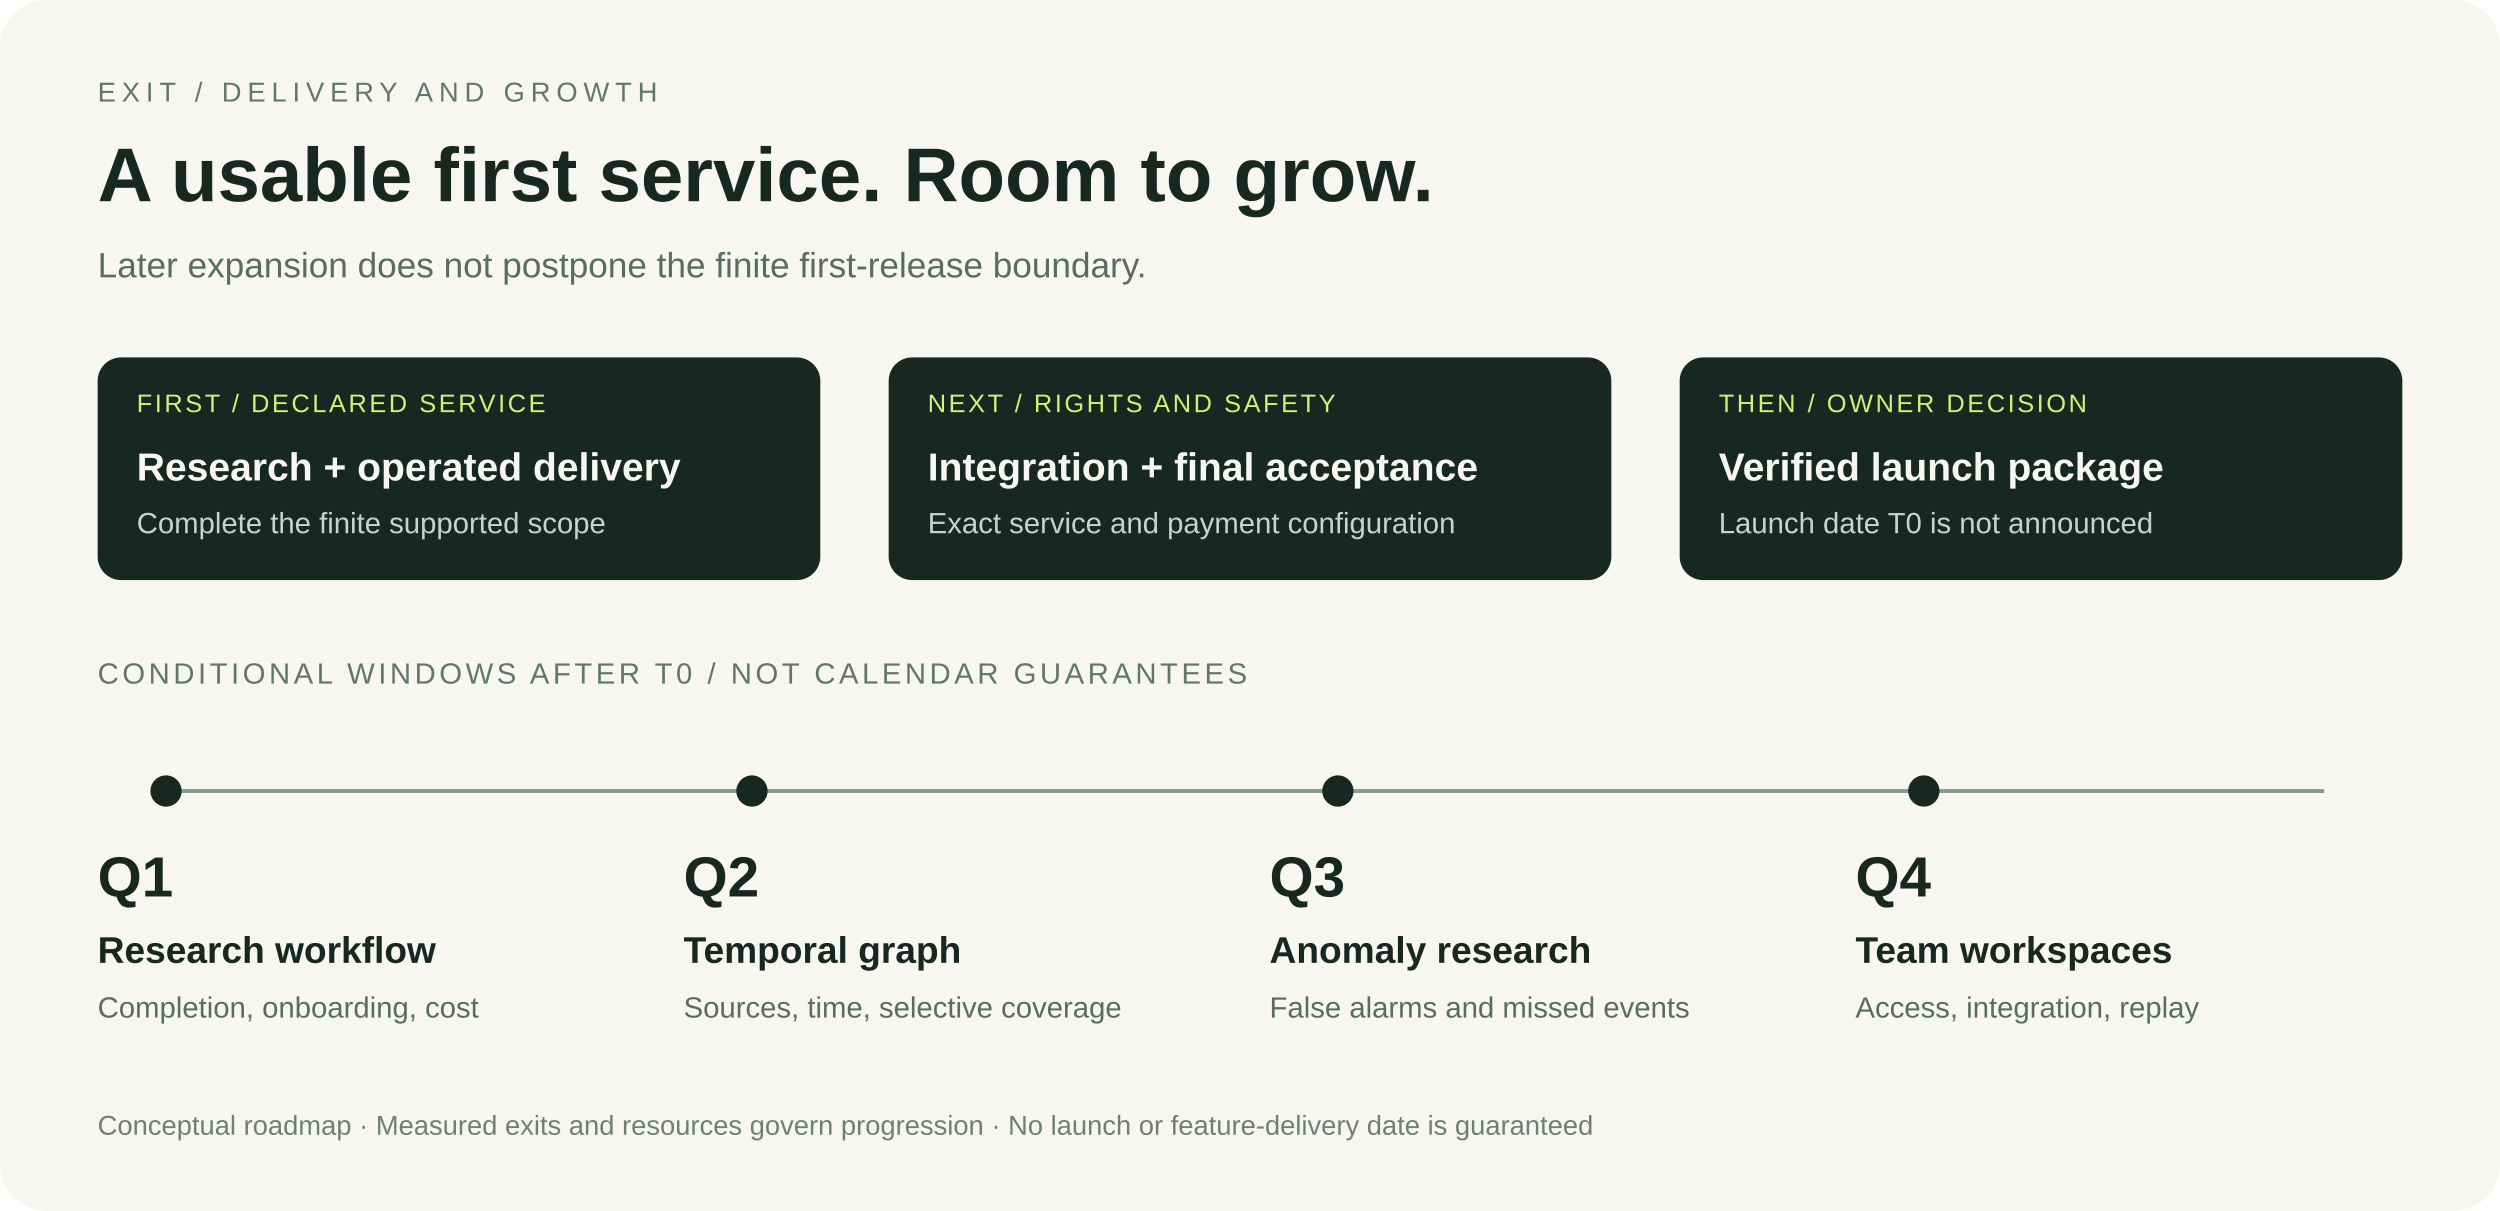
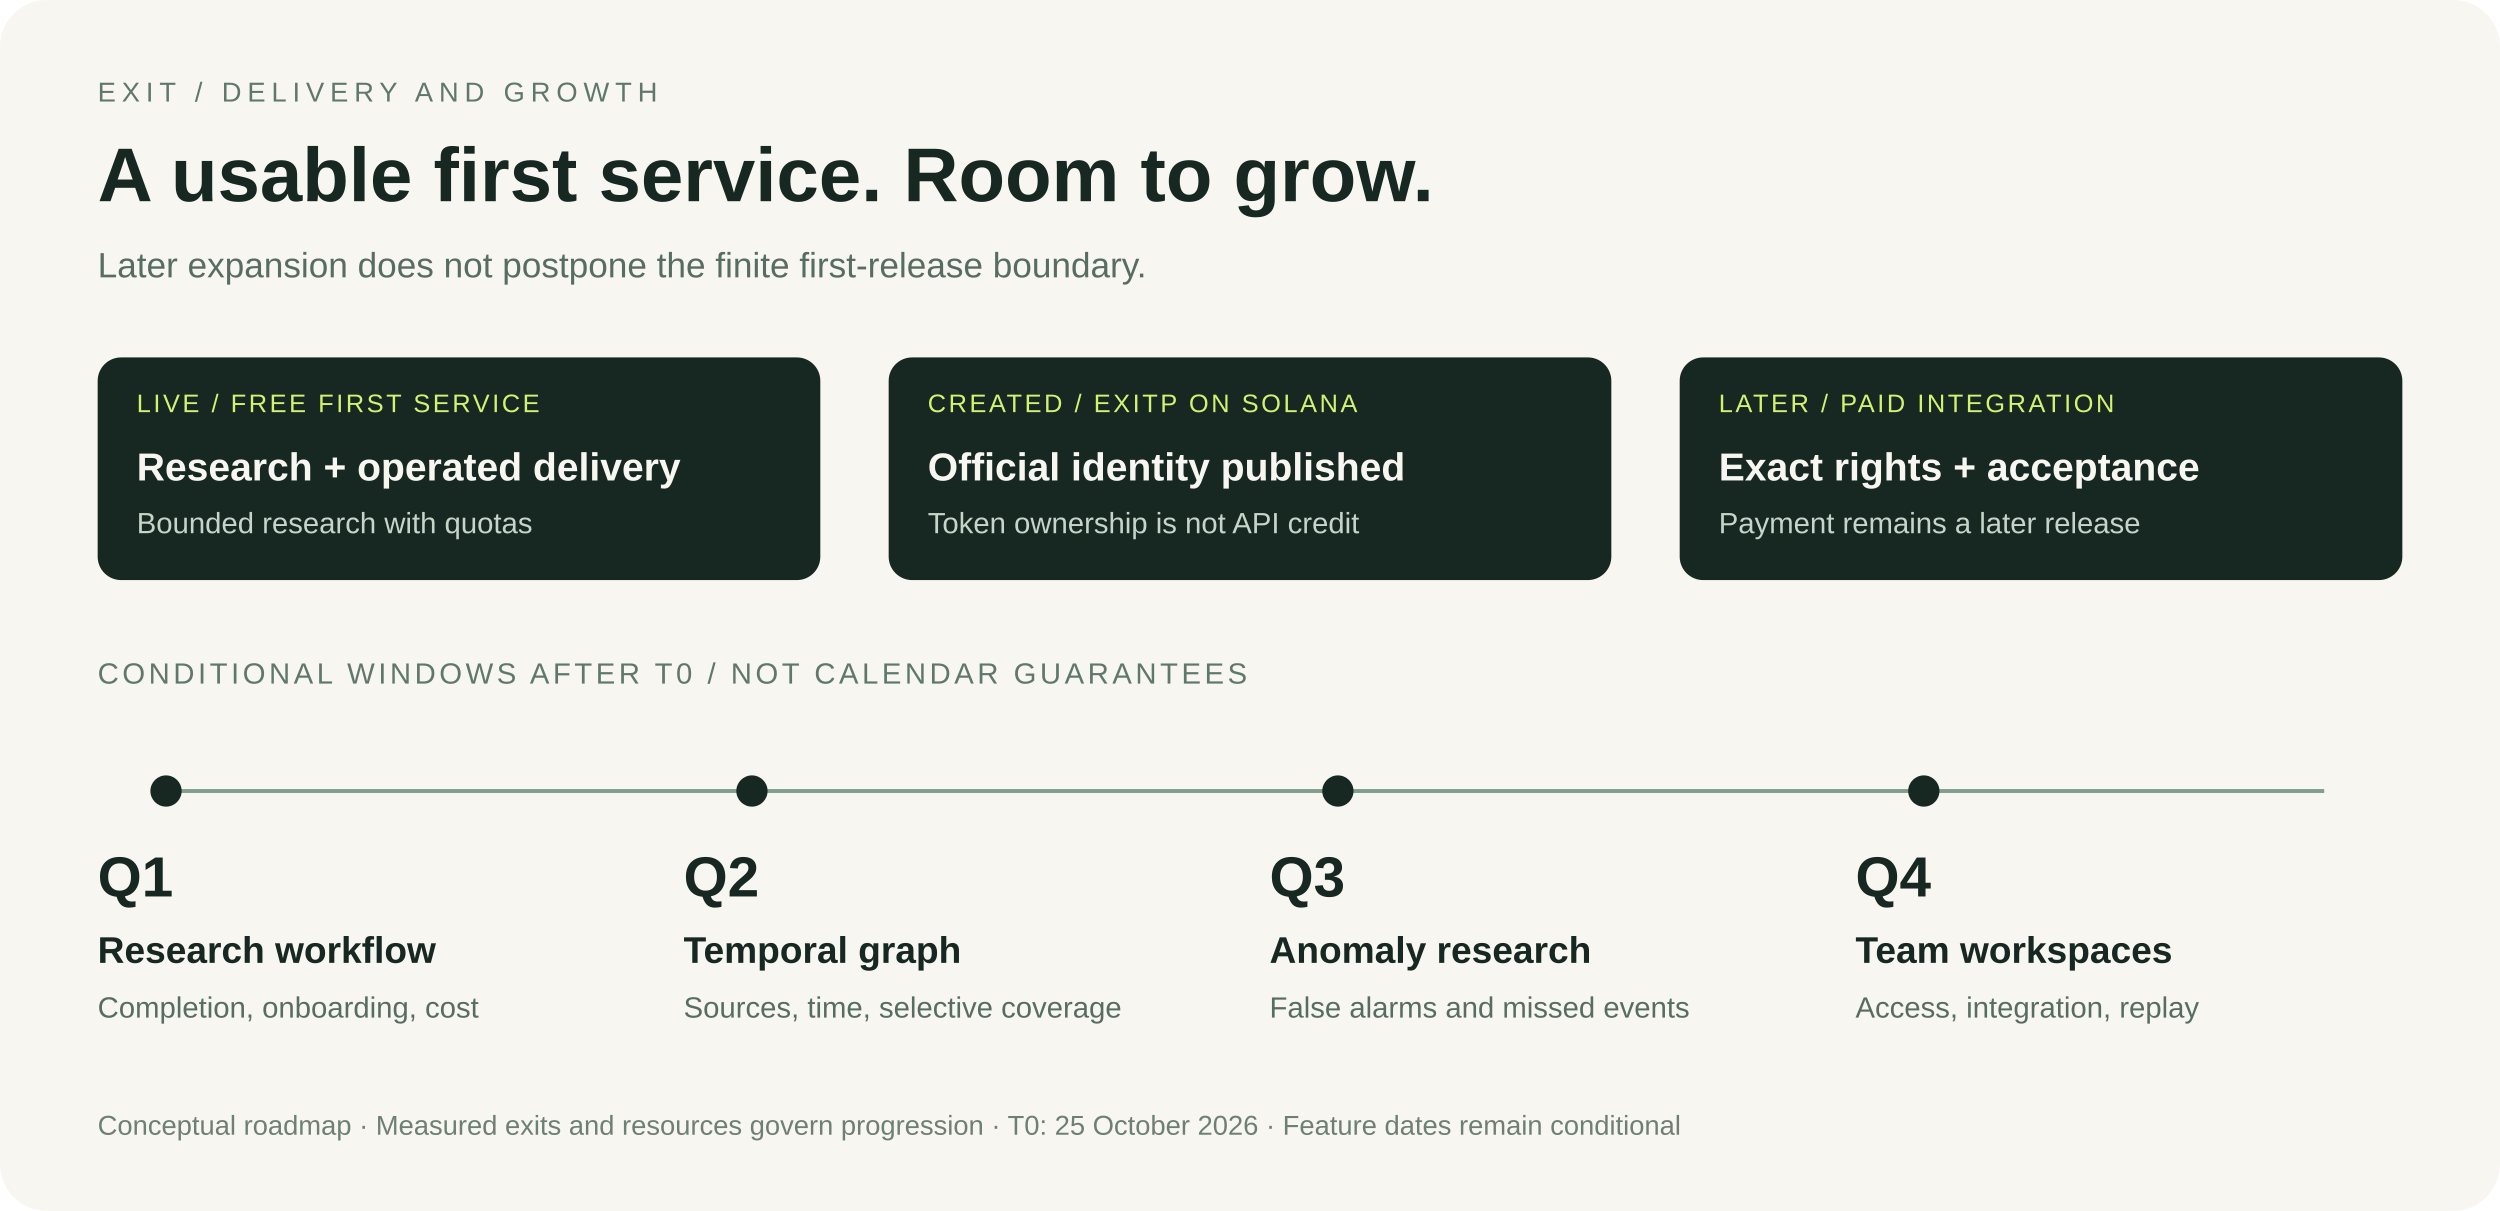
<svg xmlns="http://www.w3.org/2000/svg" width="1280" height="620" viewBox="0 0 1280 620" role="img" aria-labelledby="title desc">
  <rect width="1280" height="620" rx="24" fill="#f7f6f0" />
  <g font-family="Arial,Helvetica,sans-serif" fill="#172822">
    <text x="50" y="52" font-size="14" letter-spacing="3" fill="#5f786b">EXIT / DELIVERY AND GROWTH</text>
    <text x="50" y="103" font-size="39" font-weight="700">A usable first service. Room to grow.</text>
    <text x="50" y="142" font-size="18" fill="#586d61">Later expansion does not postpone the finite first-release boundary.</text>
    <g fill="#172822">
      <rect x="50" y="183" width="370" height="114" rx="12" />
      <rect x="455" y="183" width="370" height="114" rx="12" />
      <rect x="860" y="183" width="370" height="114" rx="12" />
    </g>
    <g fill="#d3f272" font-size="13" letter-spacing="1.3">
-       <text x="70" y="211">FIRST / DECLARED SERVICE</text>
-       <text x="475" y="211">NEXT / RIGHTS AND SAFETY</text>
-       <text x="880" y="211">THEN / OWNER DECISION</text>
+       <text x="70" y="211">LIVE / FREE FIRST SERVICE</text>
+       <text x="475" y="211">CREATED / EXITP ON SOLANA</text>
+       <text x="880" y="211">LATER / PAID INTEGRATION</text>
    </g>
    <g fill="#f7f6f0" font-size="20" font-weight="700">
      <text x="70" y="246">Research + operated delivery</text>
-       <text x="475" y="246">Integration + final acceptance</text>
-       <text x="880" y="246">Verified launch package</text>
+       <text x="475" y="246">Official identity published</text>
+       <text x="880" y="246">Exact rights + acceptance</text>
    </g>
    <g fill="#c5d5ca" font-size="15">
-       <text x="70" y="273">Complete the finite supported scope</text>
-       <text x="475" y="273">Exact service and payment configuration</text>
-       <text x="880" y="273">Launch date T0 is not announced</text>
+       <text x="70" y="273">Bounded research with quotas</text>
+       <text x="475" y="273">Token ownership is not API credit</text>
+       <text x="880" y="273">Payment remains a later release</text>
    </g>
    <text x="50" y="350" font-size="15" letter-spacing="1.8" fill="#5f786b">CONDITIONAL WINDOWS AFTER T0 / NOT CALENDAR GUARANTEES</text>
    <path d="M85 405H1190" stroke="#839d8c" stroke-width="2" />
    <g fill="#172822">
      <circle cx="85" cy="405" r="8" />
      <circle cx="385" cy="405" r="8" />
      <circle cx="685" cy="405" r="8" />
      <circle cx="985" cy="405" r="8" />
    </g>
    <g font-size="29" font-weight="700">
      <text x="50" y="459">Q1</text>
      <text x="350" y="459">Q2</text>
      <text x="650" y="459">Q3</text>
      <text x="950" y="459">Q4</text>
    </g>
    <g font-size="19" font-weight="700">
      <text x="50" y="493">Research workflow</text>
      <text x="350" y="493">Temporal graph</text>
      <text x="650" y="493">Anomaly research</text>
      <text x="950" y="493">Team workspaces</text>
    </g>
    <g fill="#586d61" font-size="15">
      <text x="50" y="521">Completion, onboarding, cost</text>
      <text x="350" y="521">Sources, time, selective coverage</text>
      <text x="650" y="521">False alarms and missed events</text>
      <text x="950" y="521">Access, integration, replay</text>
    </g>
-     <text x="50" y="581" fill="#6e7f73" font-size="14">Conceptual roadmap · Measured exits and resources govern progression · No launch or feature-delivery date is guaranteed</text>
+     <text x="50" y="581" fill="#6e7f73" font-size="14">Conceptual roadmap · Measured exits and resources govern progression · T0: 25 October 2026 · Feature dates remain conditional</text>
  </g>
</svg>
